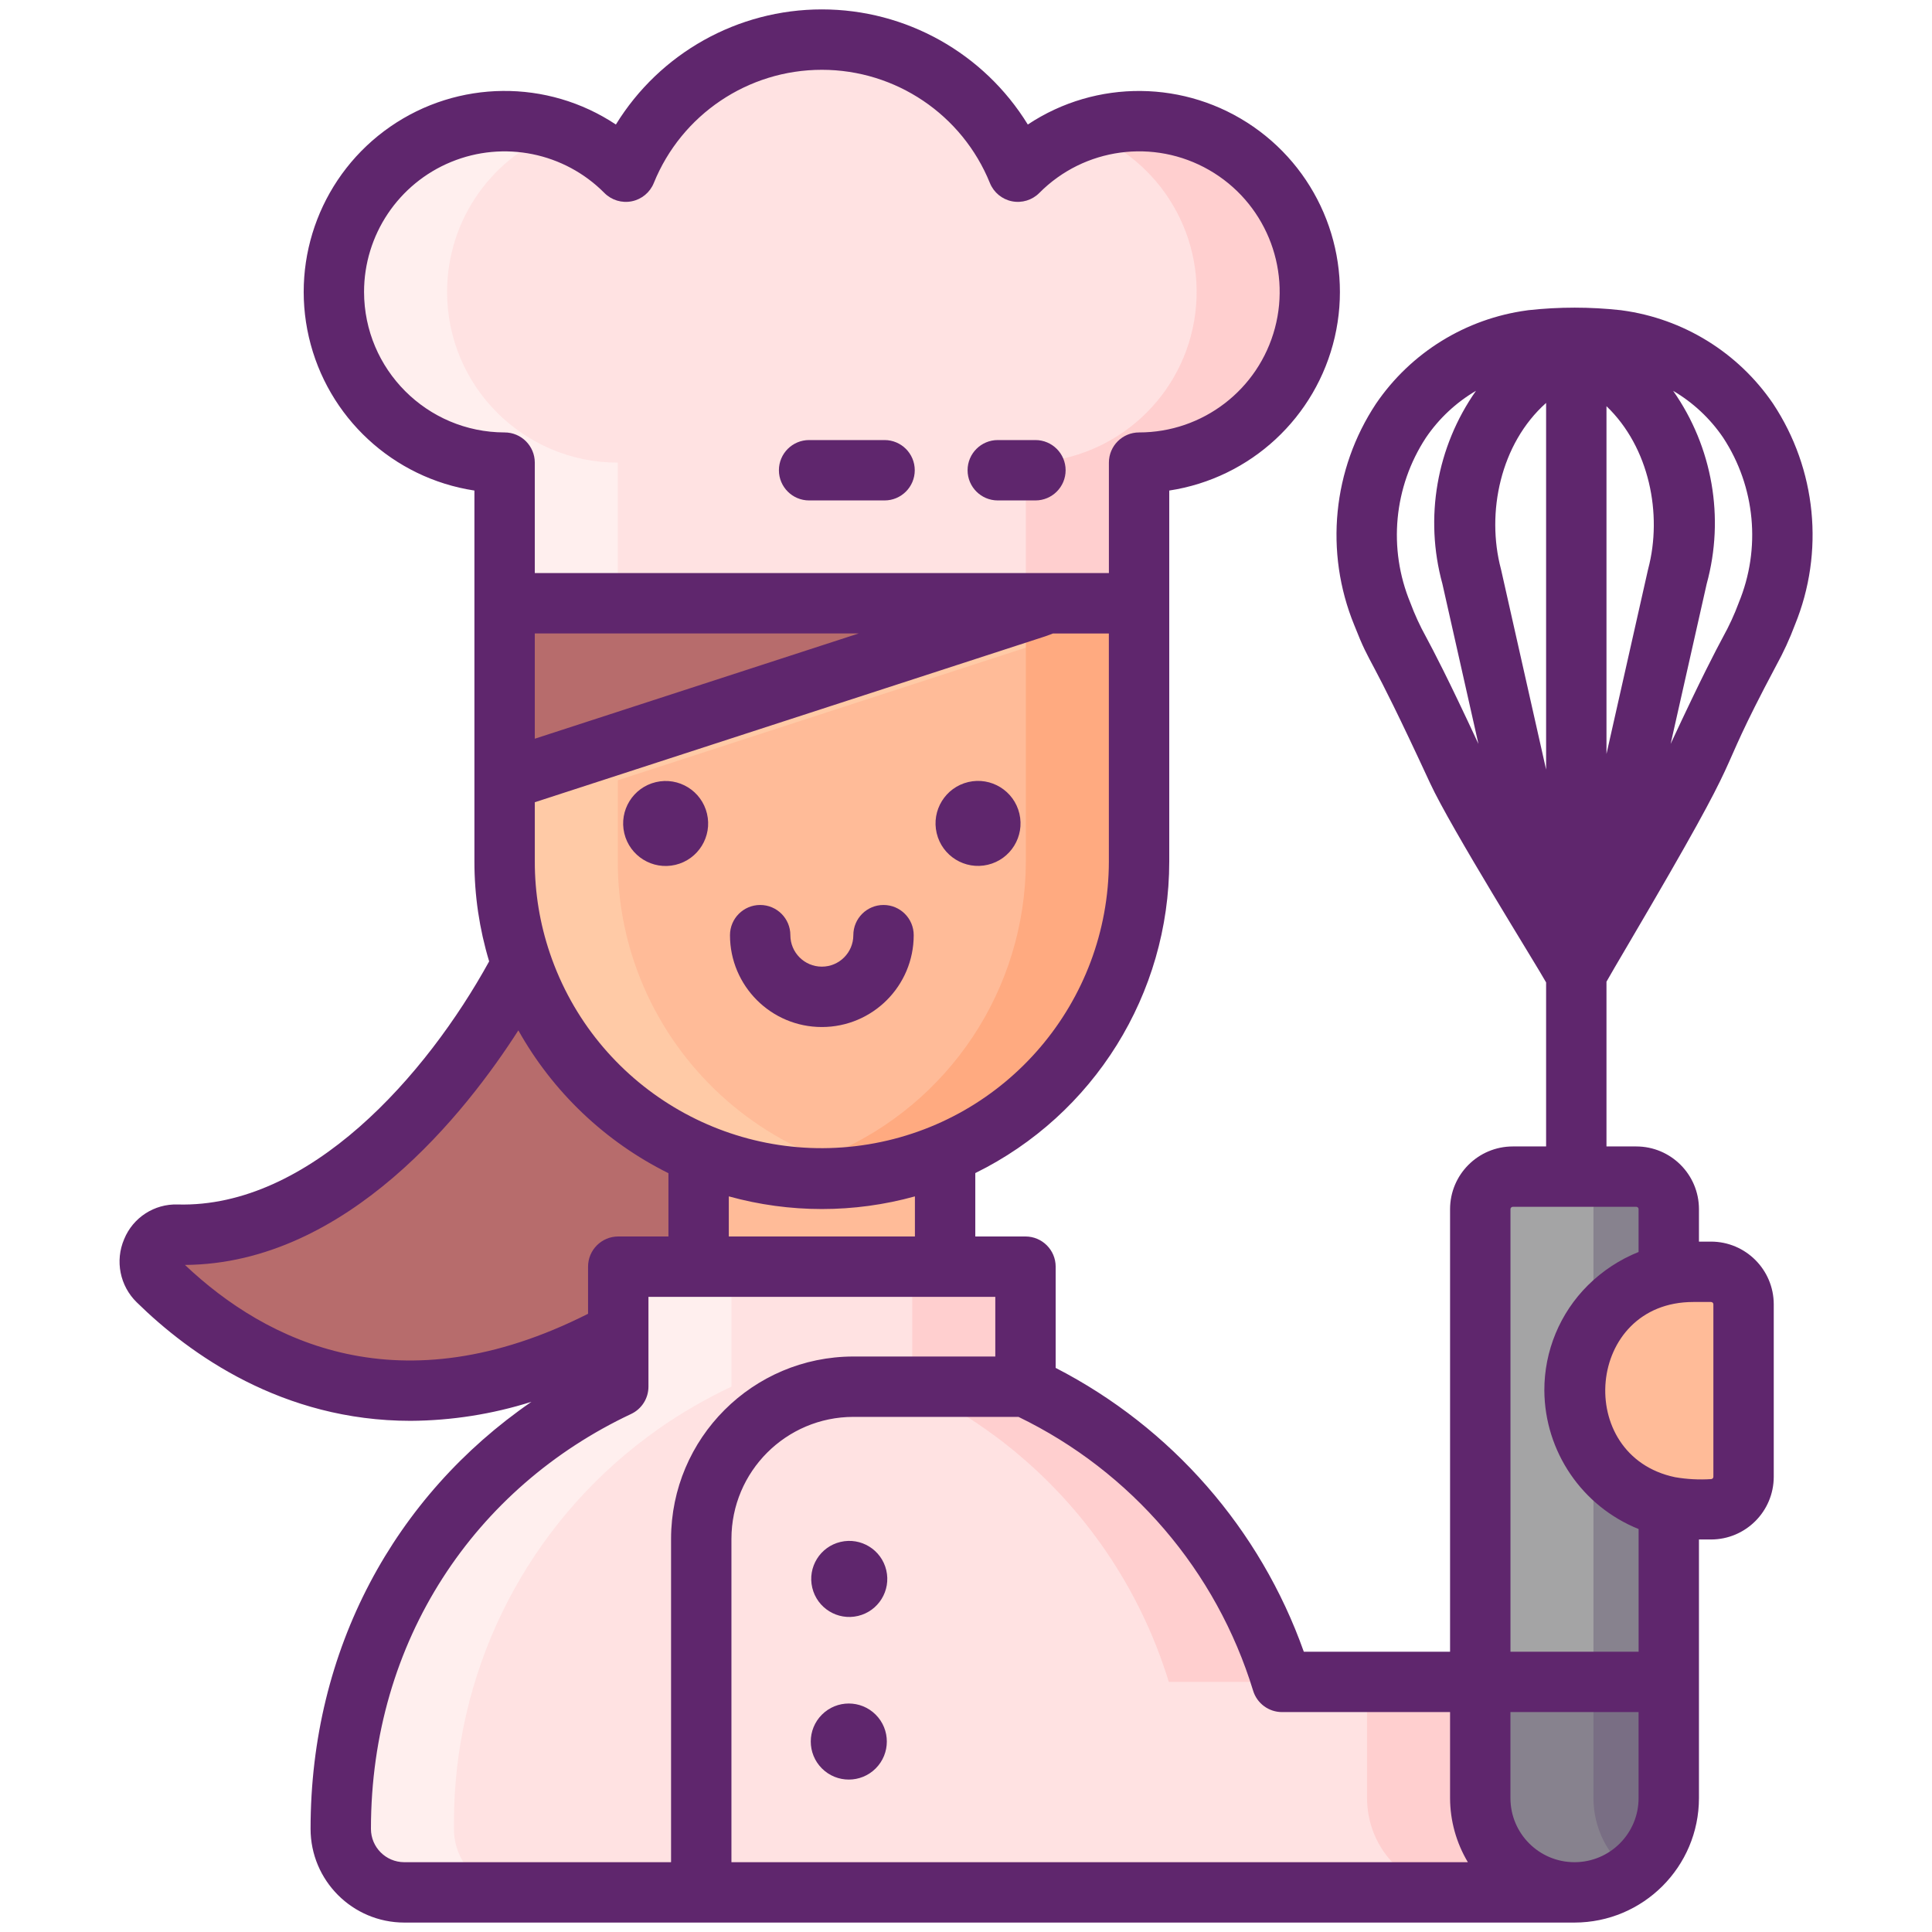
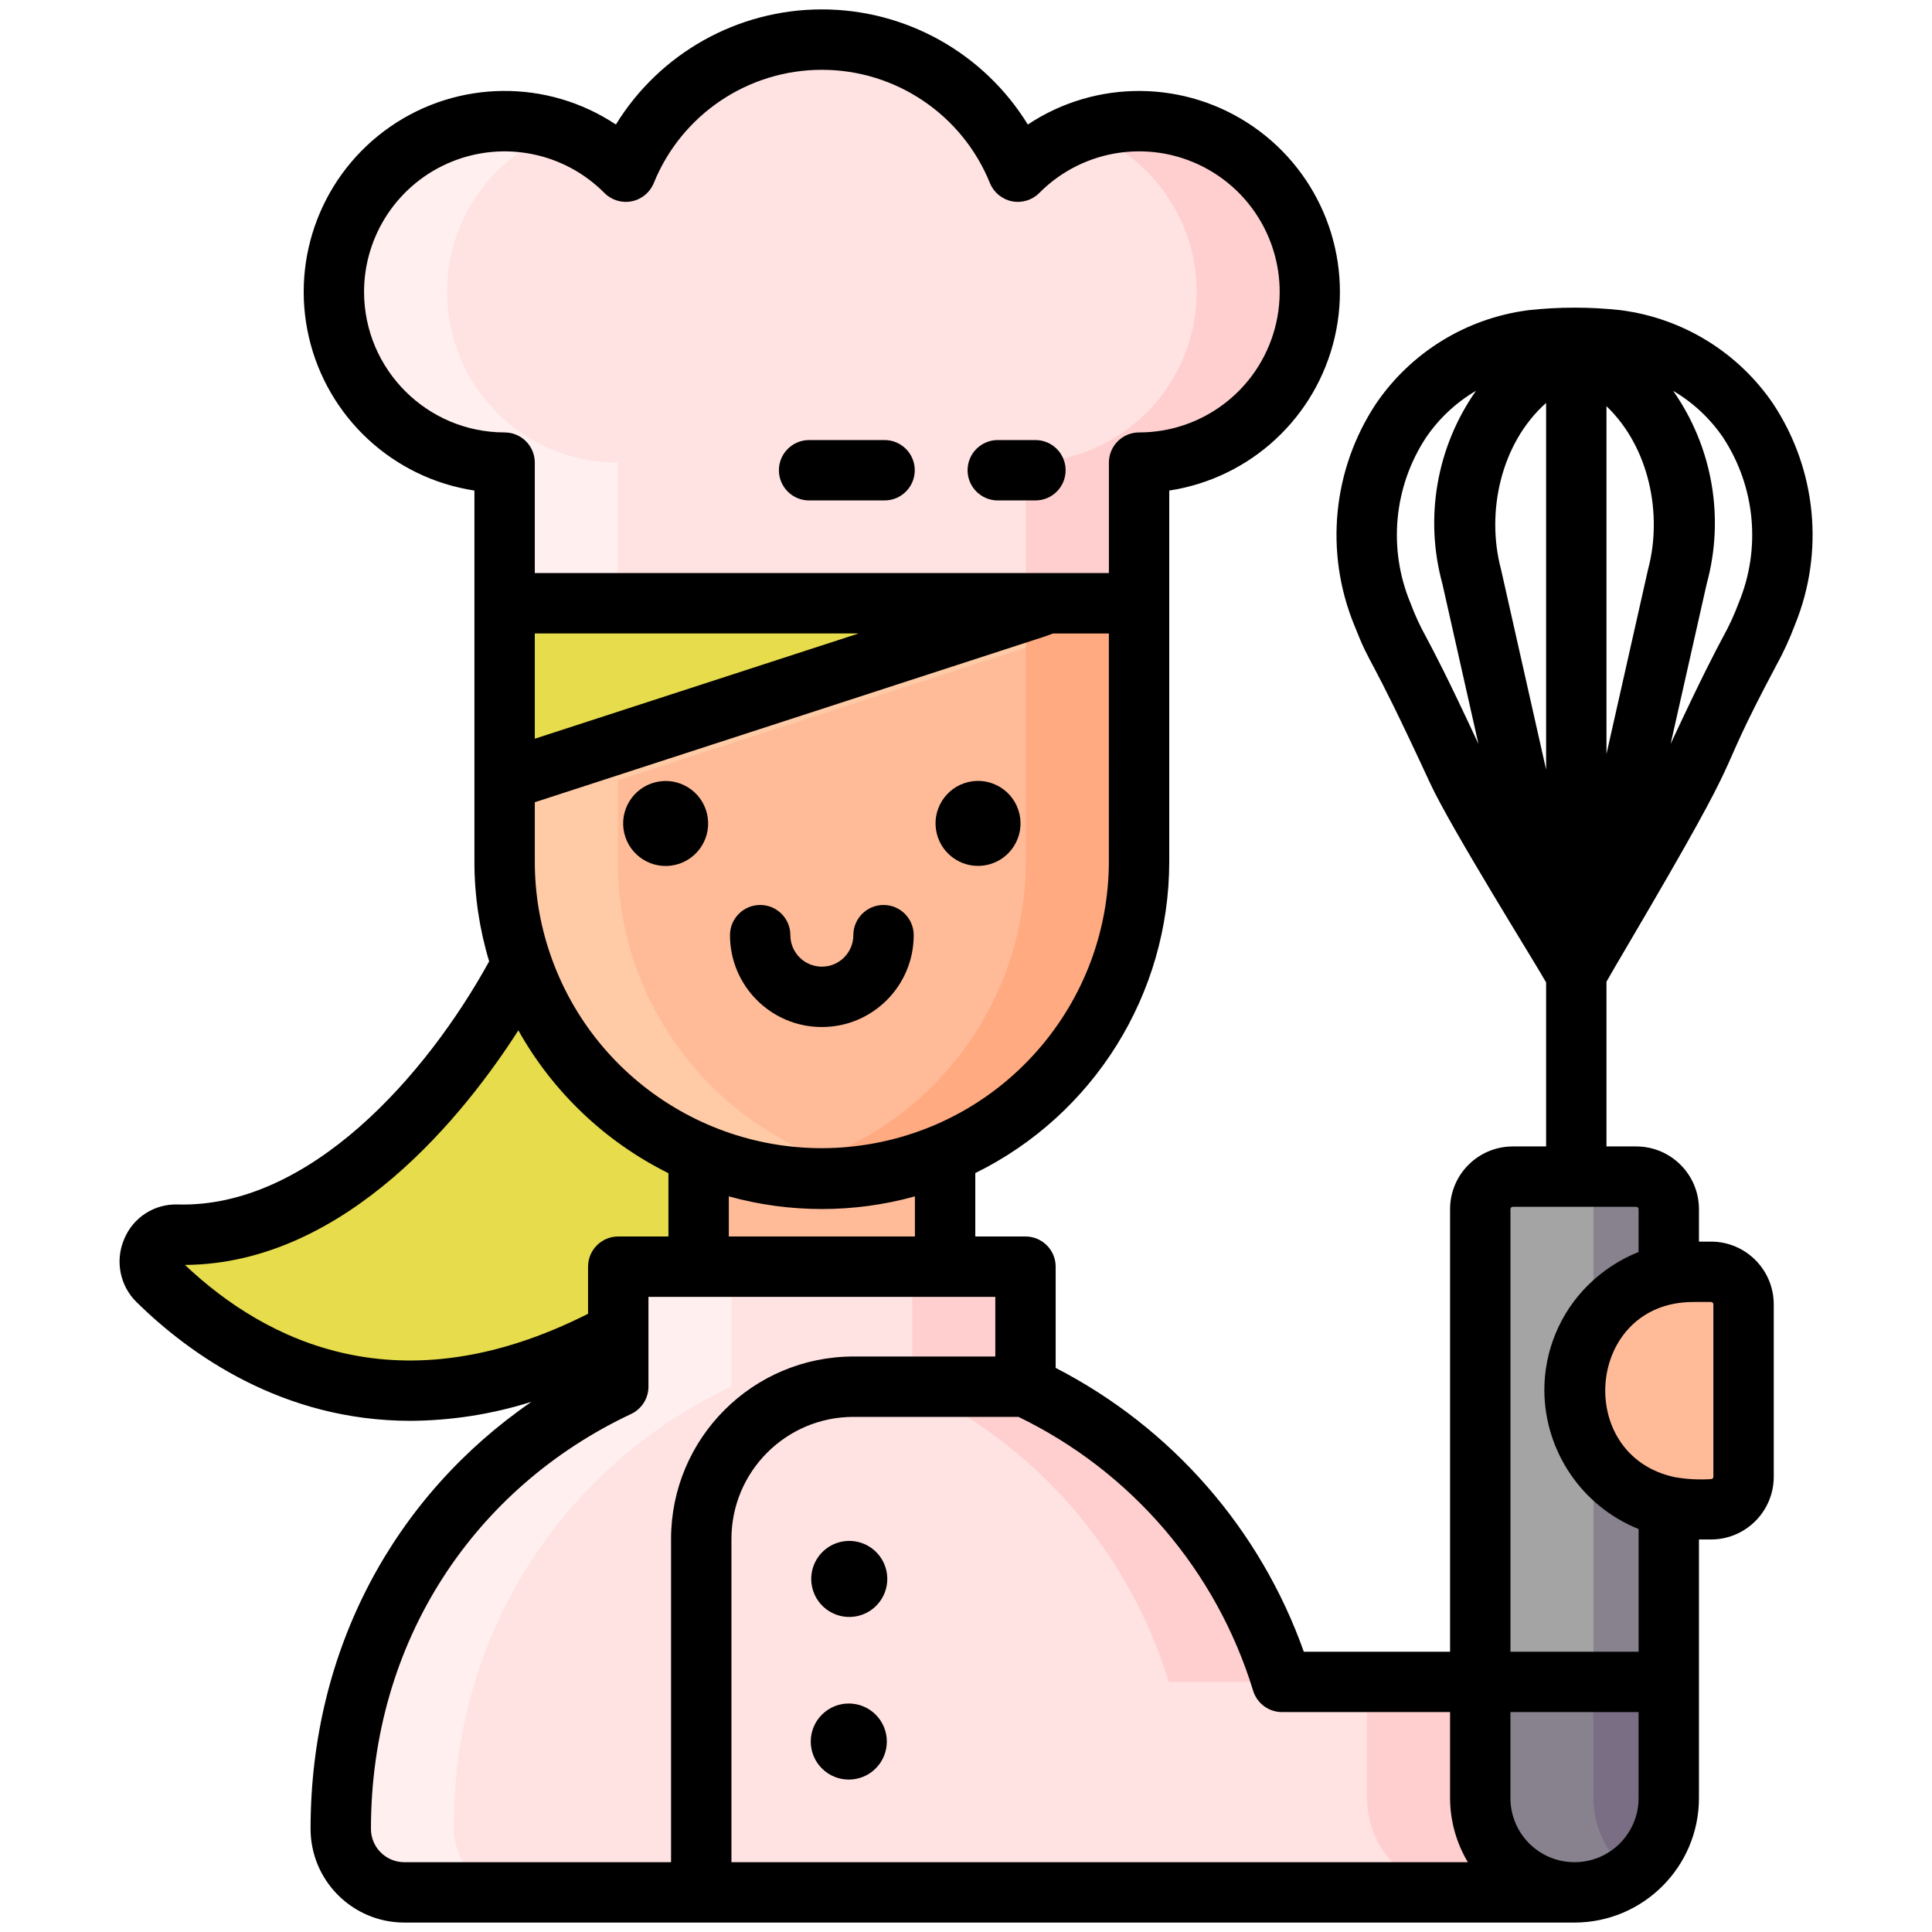
<svg xmlns="http://www.w3.org/2000/svg" height="512" viewBox="0 0 256 256" width="512">
  <path d="m150.935 16.056a22.549 22.549 0 0 0 -16.061 6.694 28.027 28.027 0 0 0 -51.95 0 22.623 22.623 0 1 0 -16.062 38.55v18.635h84.073v-18.635a22.624 22.624 0 0 0 0-45.247z" fill="#ffe2e2" />
-   <path d="m92.571 152.89v14.95h-10.65v8.66c-30.2 16.46-51.11 2.92-61-6.79a3.561 3.561 0 0 1 2.53-6.11c27.1.73 45.38-35.24 45.38-35.24l.25-.75a42.351 42.351 0 0 0 23.49 25.28z" fill="#b76c6c" />
+   <path d="m92.571 152.89v14.95h-10.65v8.66c-30.2 16.46-51.11 2.92-61-6.79a3.561 3.561 0 0 1 2.53-6.11c27.1.73 45.38-35.24 45.38-35.24l.25-.75a42.351 42.351 0 0 0 23.49 25.28z" fill="#e6dc4c" />
  <path d="m138.821 79.93-1.62.6-70.34 22.86v10.78a41.629 41.629 0 0 0 2.22 13.44 42.351 42.351 0 0 0 23.49 25.28 41.663 41.663 0 0 0 15.56 3.31c.26.01.51.01.77.01a41.617 41.617 0 0 0 16.33-3.32 42.187 42.187 0 0 0 25.7-38.72v-34.24z" fill="#ffbb98" />
  <path d="m125.231 152.89v14.95h-32.66v-14.95a41.663 41.663 0 0 0 15.56 3.31c.26.01.51.01.77.01a41.617 41.617 0 0 0 16.33-3.32z" fill="#ffbb98" />
-   <path d="m138.821 79.93-1.62.6-70.34 22.86v-23.46z" fill="#b76c6c" />
+   <path d="m138.821 79.93-1.62.6-70.34 22.86v-23.46z" fill="#e6dc4c" />
  <path d="m208.631 250.75h-155.07a8.412 8.412 0 0 1 -8.41-8.42v-.81a63.643 63.643 0 0 1 24.1-49.94c1-.79 2.01-1.54 3.04-2.27a65.185 65.185 0 0 1 9.63-5.57v-15.9h53.96v15.9a64.574 64.574 0 0 1 9.62 5.57c1.04.73 2.06 1.48 3.04 2.27a63.776 63.776 0 0 1 21.33 31.28h26.27v15.4a12.494 12.494 0 0 0 12.49 12.49z" fill="#ffe2e2" />
  <path d="m213.241 173.13a15.731 15.731 0 0 0 7.88 26.52v23.21h-24.98v-62.64a4.31 4.31 0 0 1 4.31-4.31h16.37a4.3 4.3 0 0 1 4.3 4.31v8.64a15.6 15.6 0 0 0 -7.88 4.27z" fill="#87828e" />
  <path d="m226.721 168.52h-2.35a15.784 15.784 0 0 0 -3.25.34 15.733 15.733 0 0 0 0 30.79 15.784 15.784 0 0 0 3.25.34h2.35a4.31 4.31 0 0 0 4.31-4.31v-22.85a4.31 4.31 0 0 0 -4.31-4.31z" fill="#ffbb98" />
  <path d="m208.631 222.86h-12.49v15.4a12.49 12.49 0 0 0 24.98 0v-15.4z" fill="#796e84" />
  <path d="m59.241 38.68a22.616 22.616 0 0 1 15.12-21.34 22.62 22.62 0 1 0 -7.5 43.96v18.63h15v-18.63a22.623 22.623 0 0 1 -22.62-22.62z" fill="#ffefee" />
  <path d="m96.921 167.84v15.9a65.185 65.185 0 0 0 -9.63 5.57c-1.03.73-2.04 1.48-3.04 2.27a63.643 63.643 0 0 0 -24.1 49.94v.81a8.412 8.412 0 0 0 8.41 8.42h-15a8.412 8.412 0 0 1 -8.41-8.42v-.81a63.643 63.643 0 0 1 24.1-49.94c1-.79 2.01-1.54 3.04-2.27a65.185 65.185 0 0 1 9.63-5.57v-15.9z" fill="#ffefee" />
  <path d="m150.931 16.06a22.357 22.357 0 0 0 -7.49 1.28 22.62 22.62 0 0 1 -7.51 43.96v18.63h15v-18.63a22.62 22.62 0 1 0 0-45.24z" fill="#ffcfcf" />
  <path d="m153.981 196.43a63.793 63.793 0 0 1 15.89 26.43h-15a63.776 63.776 0 0 0 -21.33-31.28c-.98-.79-2-1.54-3.04-2.27a64.574 64.574 0 0 0 -9.62-5.57v-15.9h15v15.9a64.574 64.574 0 0 1 9.62 5.57c1.04.73 2.06 1.48 3.04 2.27a64.078 64.078 0 0 1 5.44 4.85z" fill="#ffcfcf" />
  <path d="m208.631 250.75h-15a12.494 12.494 0 0 1 -12.49-12.49v-15.4h15v15.4a12.494 12.494 0 0 0 12.49 12.49z" fill="#ffcfcf" />
  <path d="m81.861 103.39v10.78a41.629 41.629 0 0 0 2.22 13.44 42.351 42.351 0 0 0 23.49 25.28 41.3 41.3 0 0 0 8.85 2.64 41.489 41.489 0 0 1 -7.52.68c-.26 0-.51 0-.77-.01a41.663 41.663 0 0 1 -15.56-3.31 42.351 42.351 0 0 1 -23.49-25.28 41.629 41.629 0 0 1 -2.22-13.44v-10.78l70.339-22.86 1.62-.6h12.11v1.01z" fill="#ffcaa6" />
  <path d="m150.931 79.93v34.24a42.187 42.187 0 0 1 -25.7 38.72 41.617 41.617 0 0 1 -16.33 3.32c-.26 0-.51 0-.77-.01a41.239 41.239 0 0 1 -6.71-.67 41.7 41.7 0 0 0 8.81-2.64 42.187 42.187 0 0 0 25.7-38.72v-33.23l1.27-.41 1.62-.6z" fill="#ffaa80" />
  <path d="m215.451 155.91a4.31 4.31 0 0 0 -4.31 4.31v15.51a15.732 15.732 0 0 0 0 17.05v30.08h-15v-62.64a4.31 4.31 0 0 1 4.31-4.31z" fill="#a4a4a5" />
  <path d="m216.131 248.25a12.493 12.493 0 0 1 -19.99-9.99v-15.4h15v15.4a12.481 12.481 0 0 0 4.99 9.99z" fill="#87828e" />
-   <g fill="#5f266d">
+   <g fill="#000000">
    <circle cx="88.197" cy="109.165" r="5.632" transform="matrix(.973 -.23 .23 .973 -22.722 23.184)" />
    <circle cx="129.6" cy="109.165" r="5.632" transform="matrix(.973 -.23 .23 .973 -21.614 32.696)" />
    <path d="m107.21 66.31h10a4 4 0 0 0 0-8h-10a4 4 0 1 0 0 8z" />
    <path d="m132.21 66.31h4.99a4 4 0 0 0 0-8h-4.99a4 4 0 0 0 0 8z" />
    <circle cx="112.507" cy="209.296" r="5.04" transform="matrix(.973 -.23 .23 .973 -45.076 31.448)" />
    <circle cx="112.507" cy="230.776" r="5.04" transform="matrix(.707 -.707 .707 .707 -130.231 147.147)" />
    <path d="m117.071 119.914a4 4 0 0 0 -4 4 4.172 4.172 0 0 1 -8.344 0 4 4 0 0 0 -8 0 12.172 12.172 0 1 0 24.344 0 4 4 0 0 0 -4-4z" />
    <path d="m234.941 53.488a28.884 28.884 0 0 0 -20.032-12.366c-.048-.01-.1-.013-.147-.021a55.842 55.842 0 0 0 -12.24 0c-.057.01-.117.013-.174.025a28.879 28.879 0 0 0 -20.019 12.364 31.507 31.507 0 0 0 -2.893 29.317c2.42 6.146 1.511 2.483 10.05 20.945 2.781 6.016 14.121 24.141 15.381 26.423v21.735h-4.416a8.32 8.32 0 0 0 -8.31 8.31v58.64h-19.38a67.809 67.809 0 0 0 -32.88-37.607v-13.413a4 4 0 0 0 -4-4h-6.649v-8.4a46.022 46.022 0 0 0 25.7-41.273v-34.2c0-.013 0-.025 0-.038v-14.929a26.625 26.625 0 1 0 -18.742-48.5 32.04 32.04 0 0 0 -54.582 0 26.627 26.627 0 1 0 -18.745 48.5v49.17a45.6 45.6 0 0 0 1.952 13.216c-8.315 15.114-23.815 32.684-41.264 32.214a7.4 7.4 0 0 0 -7.1 4.595 7.537 7.537 0 0 0 1.666 8.367c7.016 6.888 19.314 15.707 36.284 15.706a54.228 54.228 0 0 0 16.017-2.52c-18.088 12.452-29.266 32.728-29.266 56.582a12.428 12.428 0 0 0 12.409 12.42h155.07a16.508 16.508 0 0 0 16.49-16.49v-34.27h1.6a8.32 8.32 0 0 0 8.31-8.31v-22.85a8.32 8.32 0 0 0 -8.31-8.31h-1.6v-4.3a8.314 8.314 0 0 0 -8.3-8.31h-3.954v-21.832c.375-.681 1.673-2.89 2.944-5.051 17.282-29.395 10.155-19.19 19.561-36.869a40.923 40.923 0 0 0 2.462-5.354 31.5 31.5 0 0 0 -2.893-29.316zm-88.01 60.682a38.041 38.041 0 0 1 -74.062 12.155v-.005a37.614 37.614 0 0 1 -2.005-12.15v-7.87l67.576-21.962c.051-.016.1-.034.153-.053l.936-.346h7.4zm-25.7 44.357v5.313h-24.66v-5.315a46.164 46.164 0 0 0 24.661.002zm-50.369-60.643v-13.949h42.922l-30.931 10.052zm-22.623-59.204a18.622 18.622 0 0 1 31.845-13.113 4 4 0 0 0 6.547-1.314 24.027 24.027 0 0 1 44.537 0 4 4 0 0 0 6.546 1.313 18.623 18.623 0 1 1 13.221 31.734 4 4 0 0 0 -4 4v14.63h-76.072v-14.63a4 4 0 0 0 -4-4 18.645 18.645 0 0 1 -18.624-18.62zm-23.732 128.93c21.55-.144 37.349-20.411 44.177-31.081a46.512 46.512 0 0 0 19.887 18.924v8.387h-6.65a4 4 0 0 0 -4 4v6.243c-24.871 12.568-42.615 3.737-53.414-6.473zm64.412 36.29v42.85h-35.358a4.419 4.419 0 0 1 -4.409-4.42c0-25.005 13.833-45.261 34.471-54.97a4 4 0 0 0 2.3-3.62v-11.9h45.96v7.905h-18.807a24.184 24.184 0 0 0 -24.157 24.155zm8 42.849v-42.849a16.175 16.175 0 0 1 16.157-16.156h21.878a59.741 59.741 0 0 1 31.092 36.285 4 4 0 0 0 3.825 2.83h22.27v11.4a16.637 16.637 0 0 0 2.357 8.49zm92.04-162.349a33.263 33.263 0 0 1 -2.078-4.522 23.511 23.511 0 0 1 2.061-21.883 20.643 20.643 0 0 1 6.632-6.209 30.487 30.487 0 0 0 -4.449 25.577l4.775 21.209c-4.189-9.004-5.895-12.212-6.941-14.172zm9.955-8.865c-.01-.049-.022-.1-.035-.145-1.969-7.436-.076-16.6 5.988-22v48.581zm18.207 162.725a8.49 8.49 0 0 1 -16.98 0v-11.4h16.98zm7.25-65.74h2.35a.31.31 0 0 1 .31.31v22.85a.31.31 0 0 1 -.31.31 20.335 20.335 0 0 1 -4.776-.255c-13.487-2.835-11.816-23.215 2.426-23.215zm-7.55-12.61a.3.3 0 0 1 .3.31v5.673a20.247 20.247 0 0 0 -6.7 4.4 19.567 19.567 0 0 0 -5.787 13.954 19.928 19.928 0 0 0 12.49 18.358v16.255h-16.98v-58.64a.31.31 0 0 1 .31-.31zm1.571-84.523c-.013.048-.025.1-.035.145l-5.49 24.368v-46.077c5.69 5.447 7.442 14.323 5.525 21.564zm12 4.488a33.056 33.056 0 0 1 -2.082 4.525c-1.045 1.965-2.752 5.174-6.943 14.175l4.779-21.214a30.492 30.492 0 0 0 -4.446-25.574 20.643 20.643 0 0 1 6.626 6.2 23.511 23.511 0 0 1 2.063 21.888z" />
  </g>
</svg>
